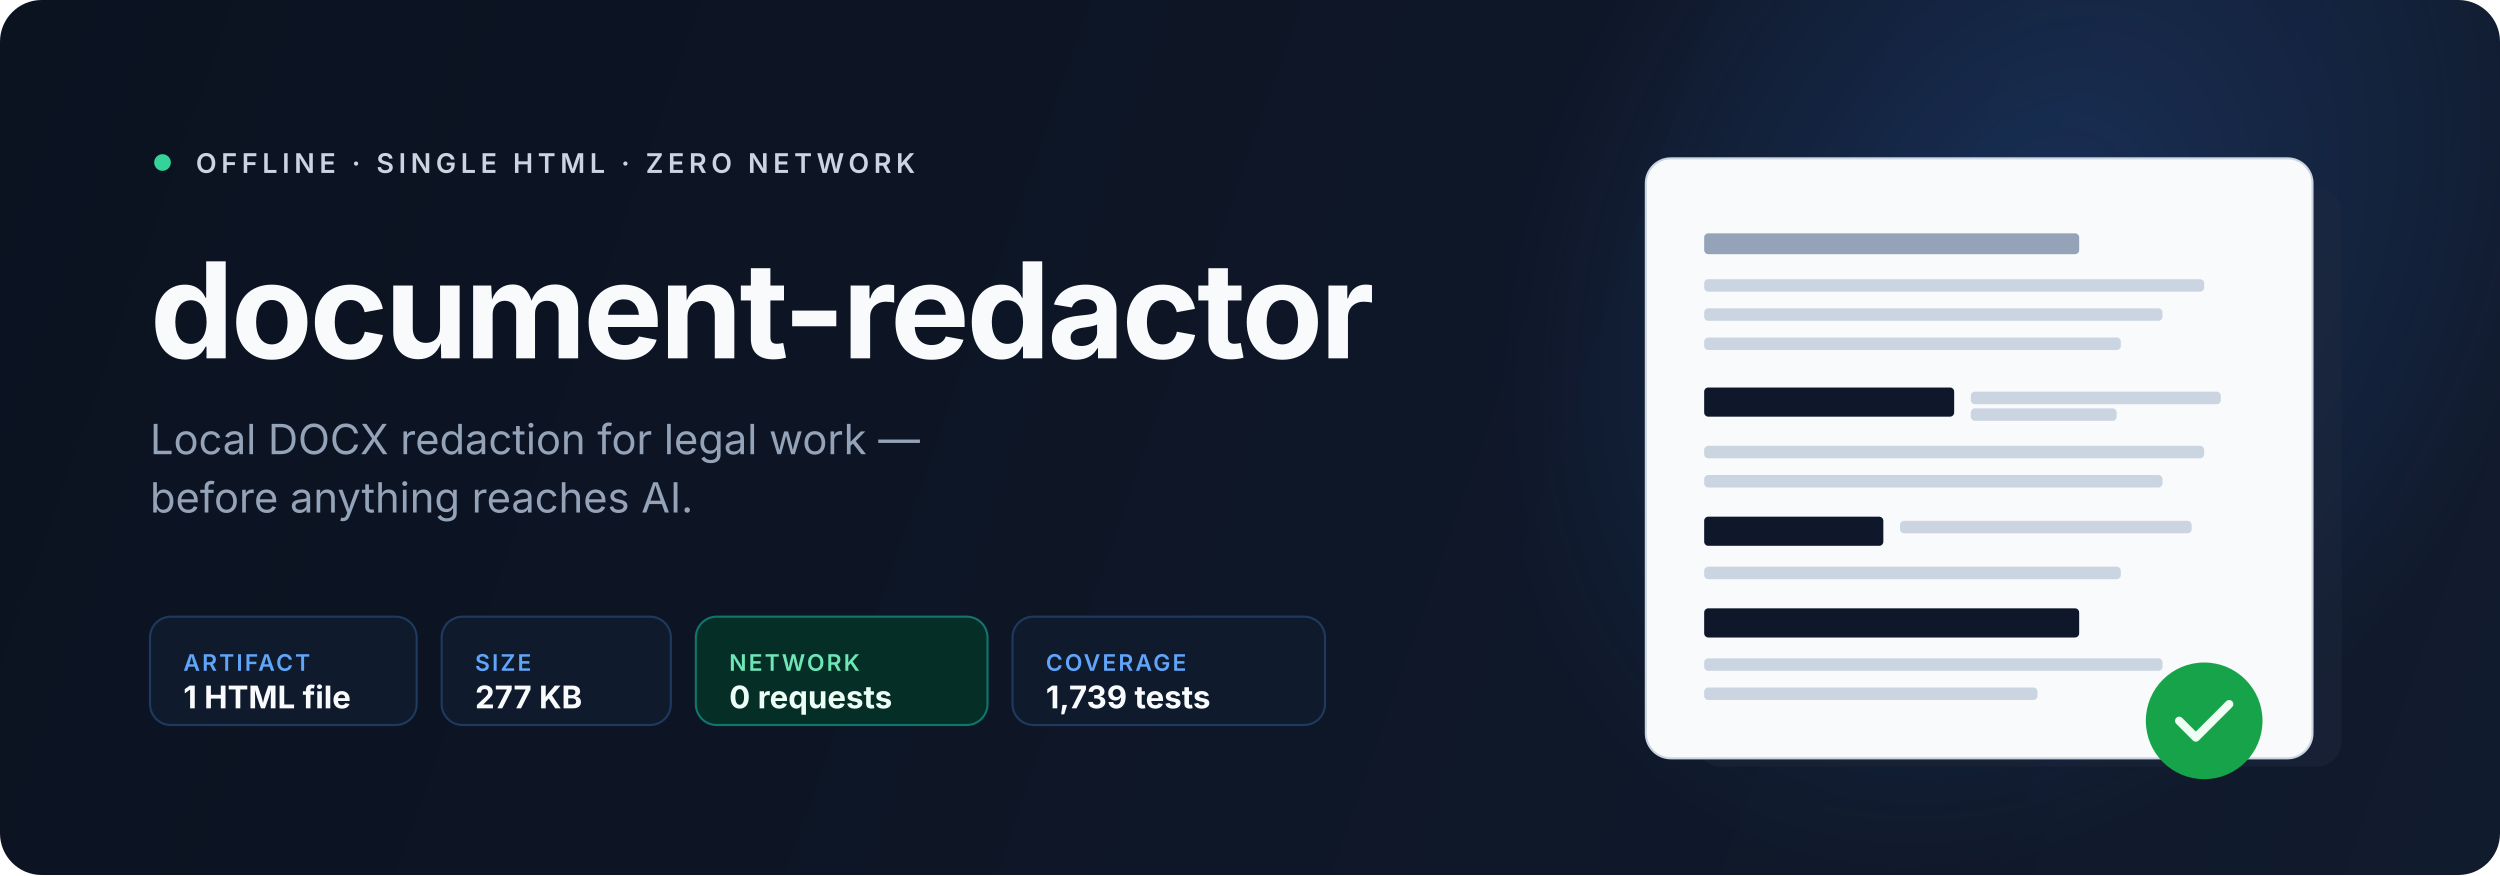
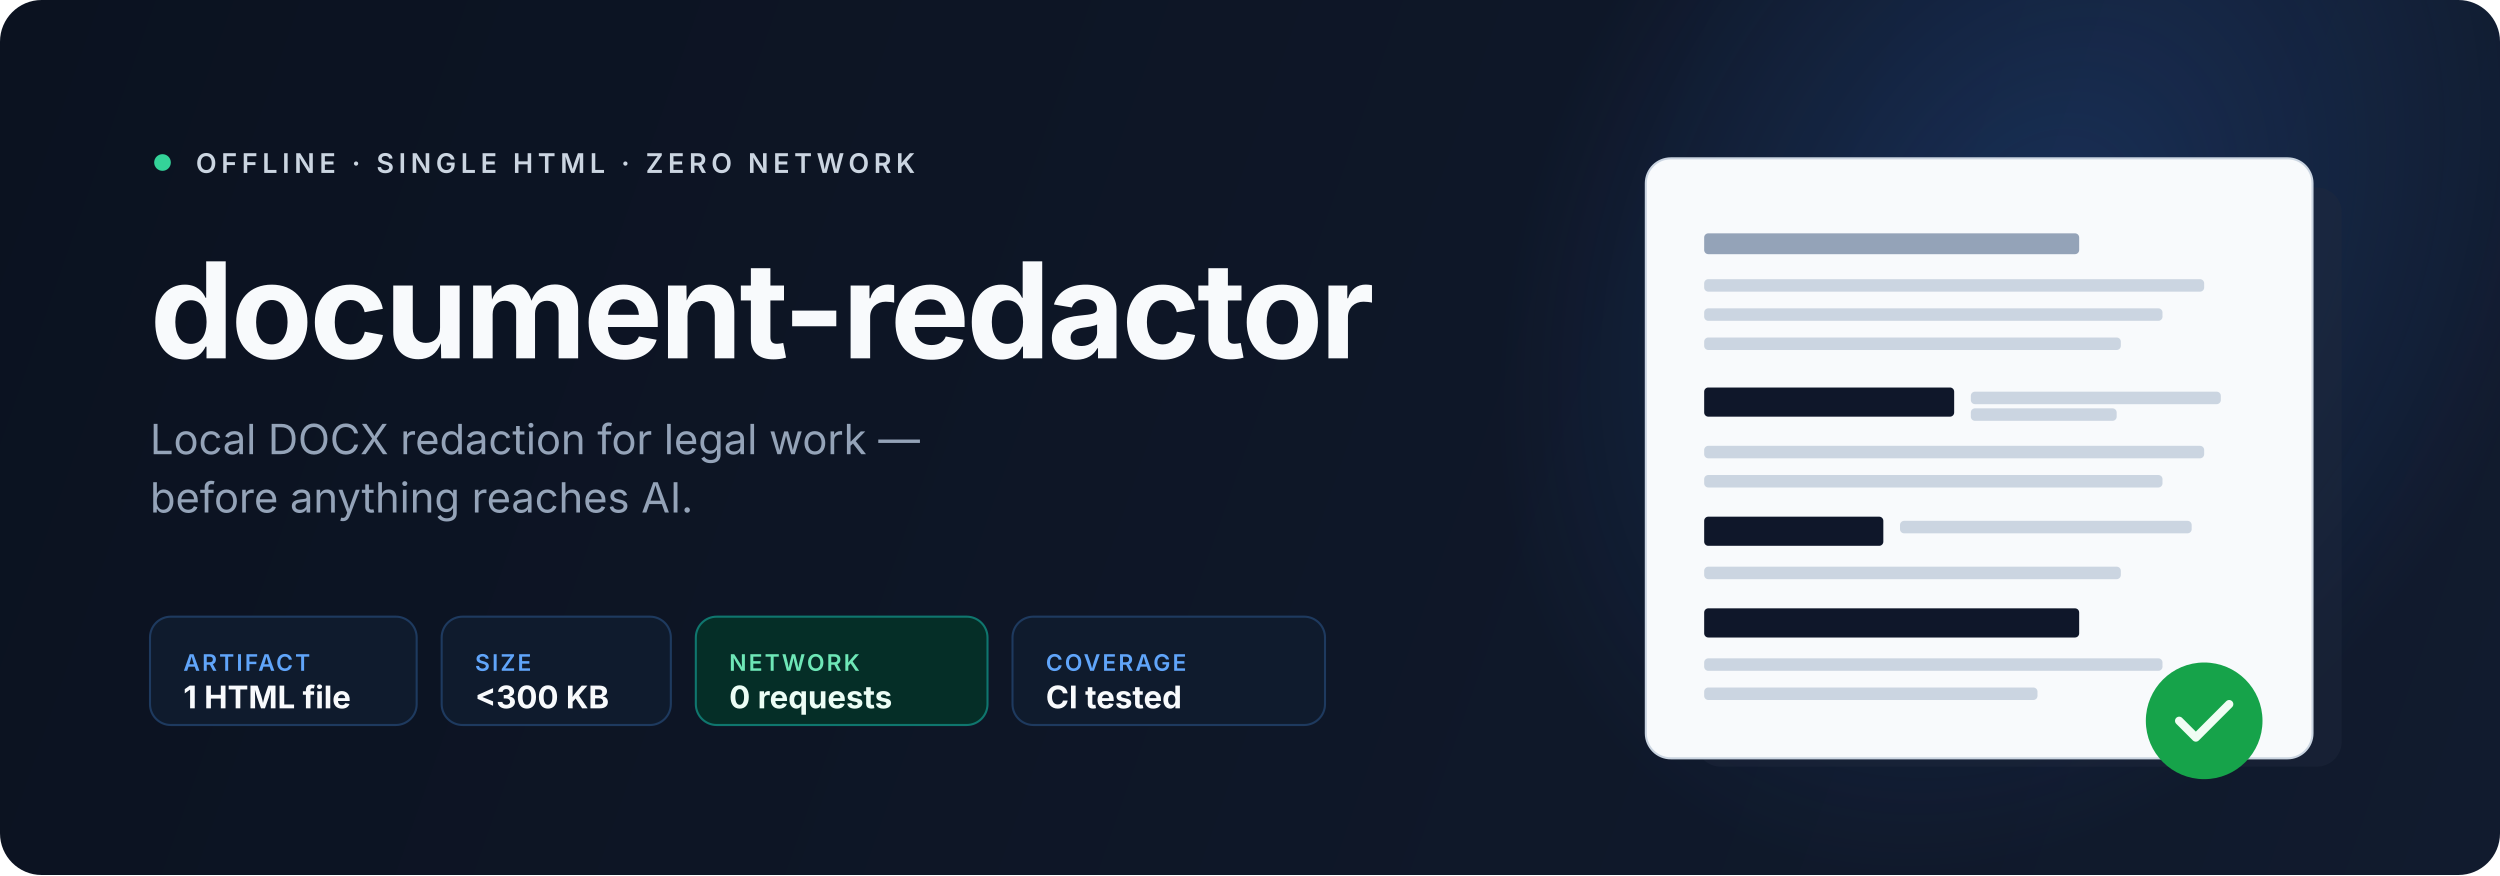
<svg xmlns="http://www.w3.org/2000/svg" width="1200" height="420" viewBox="0 0 1200 420" fill="none" role="img" aria-label="document-redactor — offline local DOCX redaction before AI">
  <defs>
    <linearGradient id="bg" x1="0" y1="0" x2="1200" y2="420" gradientUnits="userSpaceOnUse">
      <stop offset="0" stop-color="#0B1220" />
      <stop offset="1" stop-color="#111B2E" />
    </linearGradient>
    <radialGradient id="glow" cx="0" cy="0" r="1" gradientUnits="userSpaceOnUse" gradientTransform="translate(980 120) rotate(120) scale(320 240)">
      <stop stop-color="#3B82F6" stop-opacity="0.22" />
      <stop offset="1" stop-color="#3B82F6" stop-opacity="0" />
    </radialGradient>
    <linearGradient id="paper" x1="820" y1="120" x2="1100" y2="340" gradientUnits="userSpaceOnUse">
      <stop stop-color="#F8FAFC" />
      <stop offset="1" stop-color="#E2E8F0" />
    </linearGradient>
  </defs>
  <rect width="1200" height="420" rx="20" fill="url(#bg)" />
  <rect width="1200" height="420" rx="20" fill="url(#glow)" />
  <g transform="translate(72 72)">
    <circle cx="6" cy="6" r="4" fill="#34D399" />
    <text x="22" y="11" fill="#CBD5E1" font-family="system-ui, -apple-system, 'Segoe UI', sans-serif" font-size="13" letter-spacing="2.2" font-weight="600">OFFLINE  ·  SINGLE HTML  ·  ZERO NETWORK</text>
  </g>
  <text x="72" y="172" fill="#F8FAFC" font-family="system-ui, -apple-system, 'Segoe UI', sans-serif" font-size="64" font-weight="700" letter-spacing="-1.5">document-redactor</text>
  <text x="72" y="218" fill="#94A3B8" font-family="system-ui, -apple-system, 'Segoe UI', sans-serif" font-size="20" font-weight="400">Local DOCX redaction for legal work —</text>
  <text x="72" y="246" fill="#94A3B8" font-family="system-ui, -apple-system, 'Segoe UI', sans-serif" font-size="20" font-weight="400">before anything reaches AI.</text>
  <g transform="translate(72 296)">
    <rect width="128" height="52" rx="10" fill="#0F1B2D" stroke="#1E3A5F" />
    <text x="16" y="26" fill="#60A5FA" font-family="system-ui, -apple-system, 'Segoe UI', sans-serif" font-size="11" font-weight="600" letter-spacing="1">ARTIFACT</text>
    <text x="16" y="44" fill="#F8FAFC" font-family="system-ui, -apple-system, 'Segoe UI', sans-serif" font-size="15" font-weight="700">1 HTML file</text>
    <g transform="translate(140 0)">
      <rect width="110" height="52" rx="10" fill="#0F1B2D" stroke="#1E3A5F" />
      <text x="16" y="26" fill="#60A5FA" font-family="system-ui, -apple-system, 'Segoe UI', sans-serif" font-size="11" font-weight="600" letter-spacing="1">SIZE</text>
-       <text x="16" y="44" fill="#F8FAFC" font-family="system-ui, -apple-system, 'Segoe UI', sans-serif" font-size="15" font-weight="700">277 KB</text>
+       <text x="16" y="44" fill="#F8FAFC" font-family="system-ui, -apple-system, 'Segoe UI', sans-serif" font-size="15" font-weight="700">&lt;300 KB</text>
    </g>
    <g transform="translate(262 0)">
      <rect width="140" height="52" rx="10" fill="#052E27" stroke="#0F766E" />
      <text x="16" y="26" fill="#6EE7B7" font-family="system-ui, -apple-system, 'Segoe UI', sans-serif" font-size="11" font-weight="600" letter-spacing="1">NETWORK</text>
      <text x="16" y="44" fill="#ECFDF5" font-family="system-ui, -apple-system, 'Segoe UI', sans-serif" font-size="15" font-weight="700">0 requests</text>
    </g>
    <g transform="translate(414 0)">
      <rect width="150" height="52" rx="10" fill="#0F1B2D" stroke="#1E3A5F" />
      <text x="16" y="26" fill="#60A5FA" font-family="system-ui, -apple-system, 'Segoe UI', sans-serif" font-size="11" font-weight="600" letter-spacing="1">COVERAGE</text>
-       <text x="16" y="44" fill="#F8FAFC" font-family="system-ui, -apple-system, 'Segoe UI', sans-serif" font-size="15" font-weight="700">1,739 tests</text>
+       <text x="16" y="44" fill="#F8FAFC" font-family="system-ui, -apple-system, 'Segoe UI', sans-serif" font-size="15" font-weight="700">CI tested</text>
    </g>
  </g>
  <g transform="translate(790 76)">
    <rect x="24" y="14" width="310" height="278" rx="12" fill="#1E293B" opacity="0.45" />
    <rect width="320" height="288" rx="12" fill="url(#paper)" stroke="#CBD5E1" />
    <rect x="28" y="36" width="180" height="10" rx="2" fill="#94A3B8" />
    <rect x="28" y="58" width="240" height="6" rx="2" fill="#CBD5E1" />
    <rect x="28" y="72" width="220" height="6" rx="2" fill="#CBD5E1" />
    <rect x="28" y="86" width="200" height="6" rx="2" fill="#CBD5E1" />
    <rect x="28" y="110" width="120" height="14" rx="2" fill="#0F172A" />
    <rect x="156" y="112" width="120" height="6" rx="2" fill="#CBD5E1" />
    <rect x="156" y="120" width="70" height="6" rx="2" fill="#CBD5E1" />
    <rect x="28" y="138" width="240" height="6" rx="2" fill="#CBD5E1" />
    <rect x="28" y="152" width="220" height="6" rx="2" fill="#CBD5E1" />
    <rect x="28" y="172" width="86" height="14" rx="2" fill="#0F172A" />
    <rect x="122" y="174" width="140" height="6" rx="2" fill="#CBD5E1" />
    <rect x="28" y="196" width="200" height="6" rx="2" fill="#CBD5E1" />
    <rect x="28" y="216" width="180" height="14" rx="2" fill="#0F172A" />
    <rect x="28" y="240" width="220" height="6" rx="2" fill="#CBD5E1" />
    <rect x="28" y="254" width="160" height="6" rx="2" fill="#CBD5E1" />
    <g transform="translate(240 242)">
      <circle cx="28" cy="28" r="28" fill="#16A34A" />
      <path d="M16 28l8 8 16-16" stroke="#F0FDF4" stroke-width="4" stroke-linecap="round" stroke-linejoin="round" fill="none" />
    </g>
  </g>
</svg>
